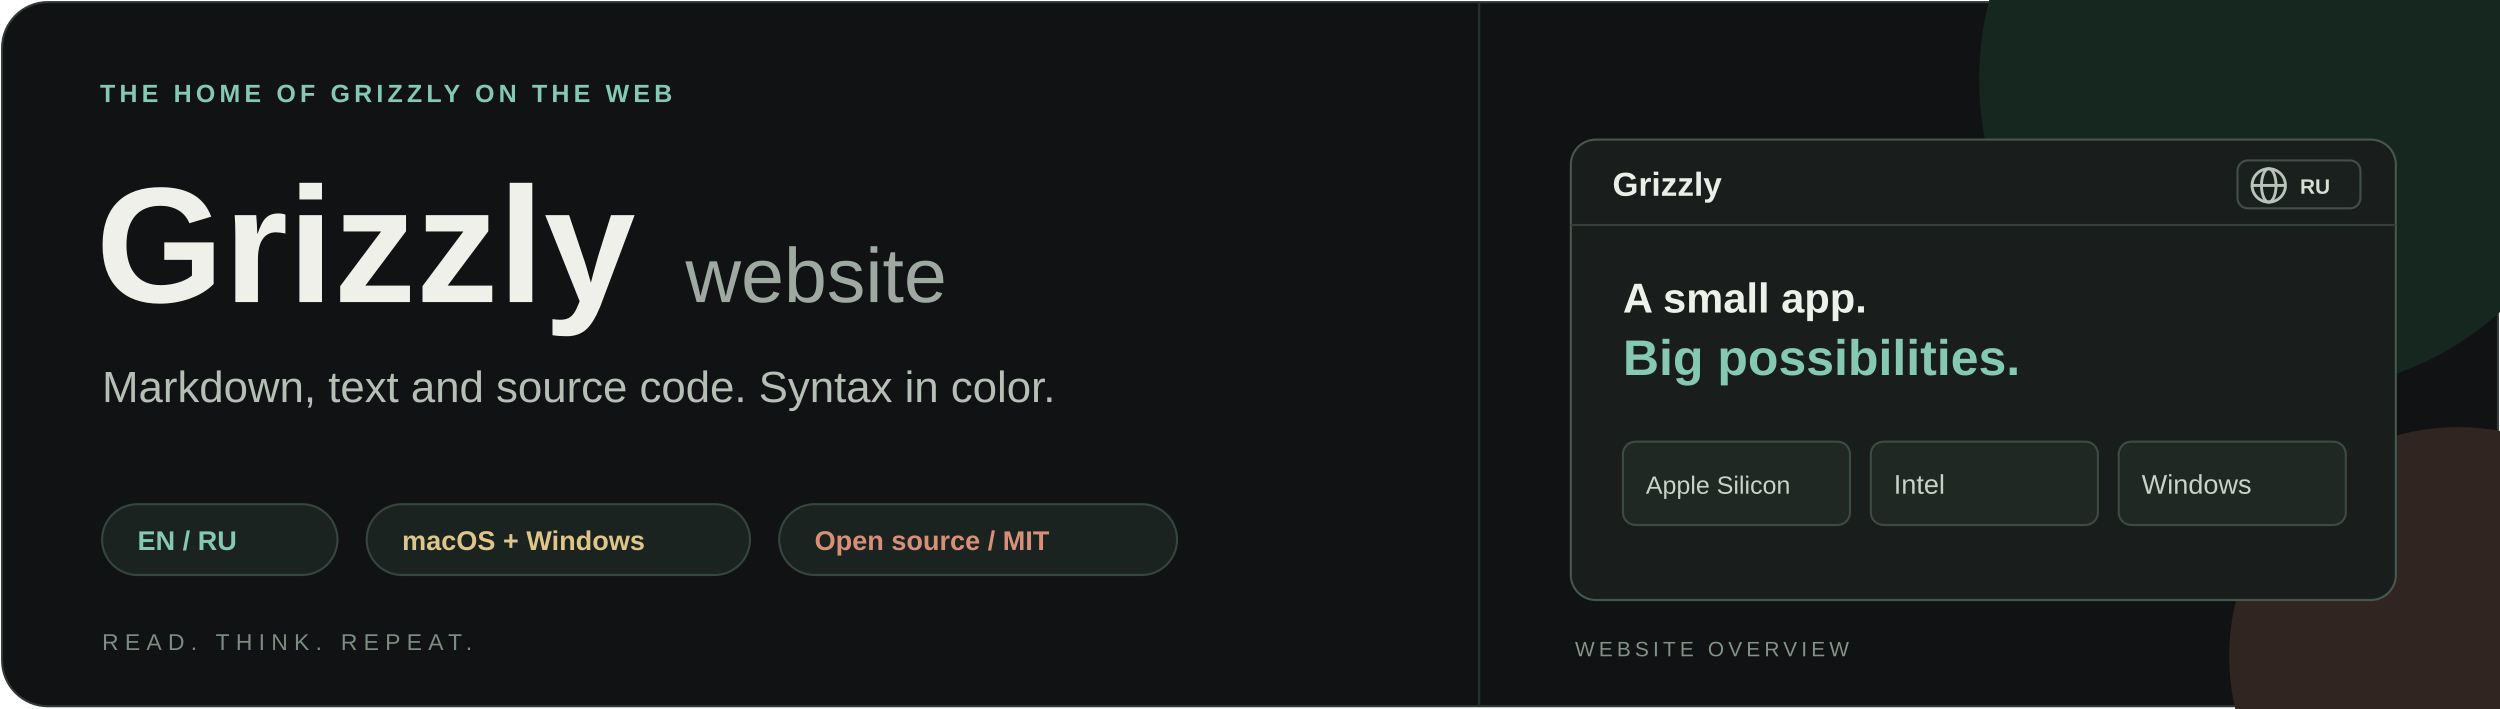
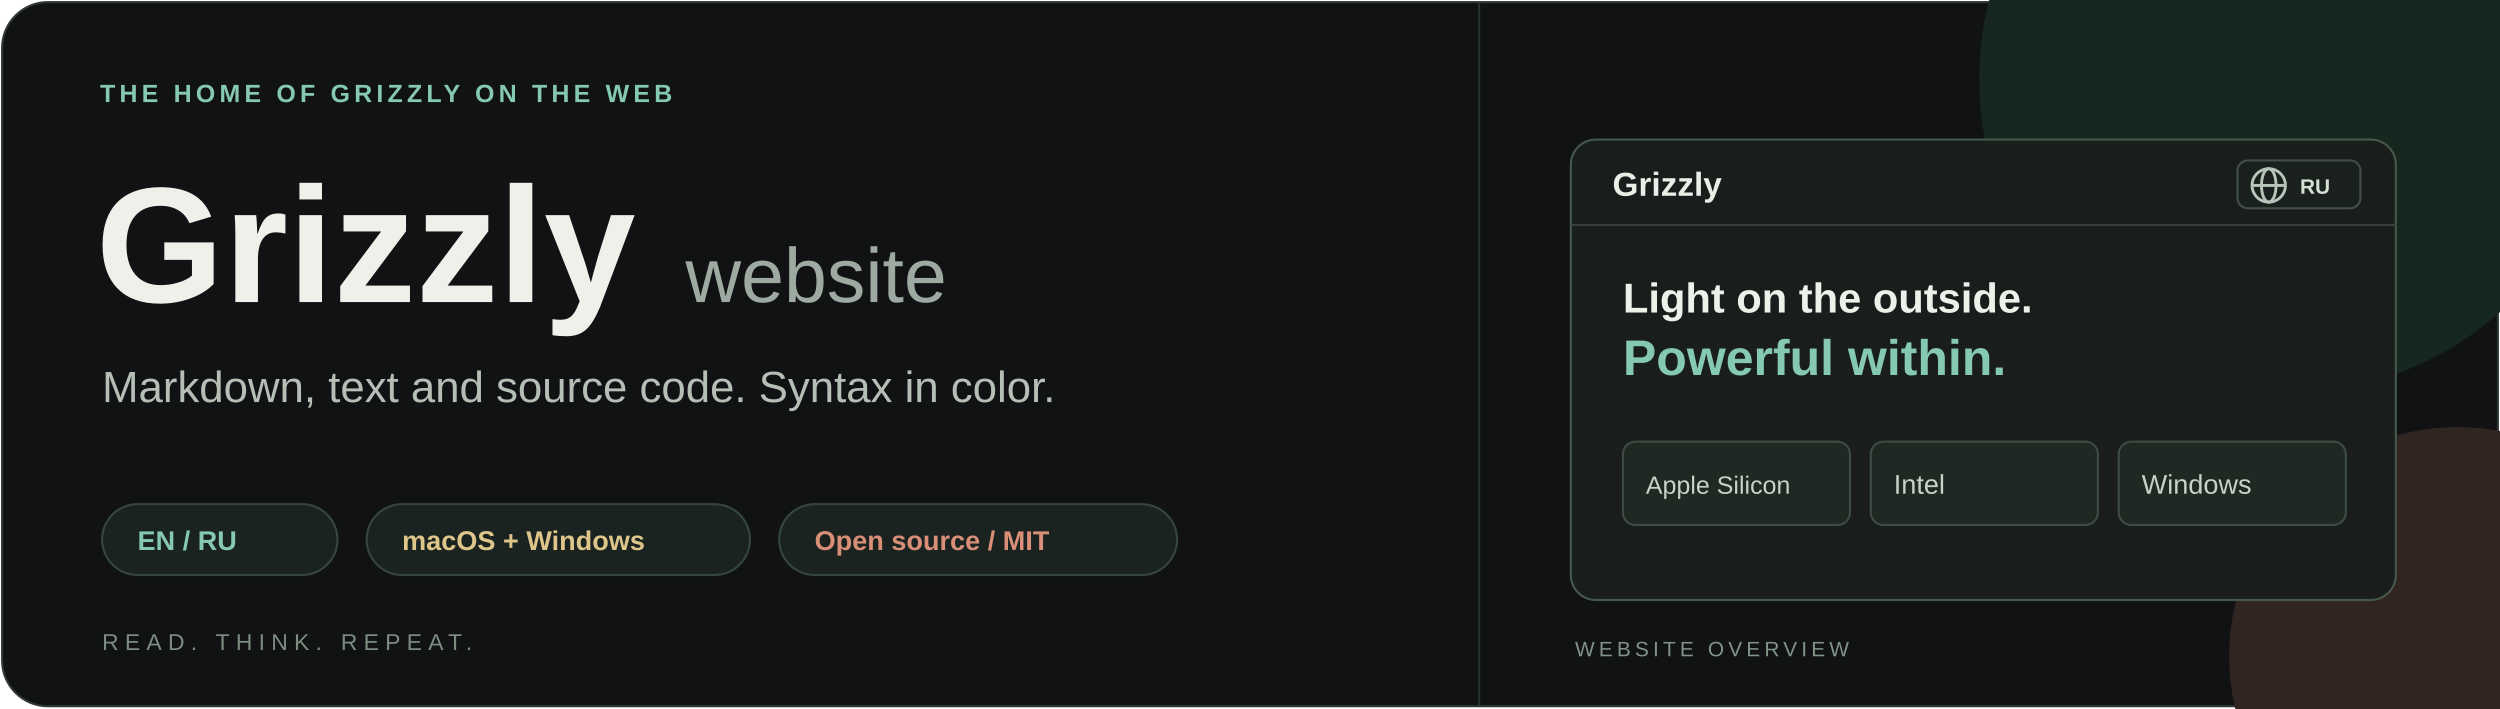
<svg xmlns="http://www.w3.org/2000/svg" width="1200" height="340" viewBox="0 0 1200 340" role="img" aria-labelledby="title desc">
  <rect x="1" y="1" width="1198" height="338" rx="22" fill="#101213" stroke="#303933" />
  <g font-family="Arial, Helvetica, sans-serif">
    <path d="M710 1v338" stroke="#28322d" />
    <circle cx="1100" cy="38" r="150" fill="#16271f" />
    <circle cx="1180" cy="315" r="110" fill="#302520" />
    <text x="48" y="49" font-size="12" fill="#86c9b2" font-weight="600" letter-spacing="2">THE HOME OF GRIZZLY ON THE WEB</text>
    <text x="46" y="145" font-size="79" fill="#eef0e9" font-weight="700">Grizzly</text>
    <text x="329" y="145" font-size="37" fill="#9eaaa1" font-weight="400">website</text>
    <text x="49" y="193" font-size="21" fill="#b5bfb6" font-weight="400">Markdown, text and source code. Syntax in color.</text>
    <rect x="49" y="242" width="113" height="34" rx="17" fill="#1a2320" stroke="#35463d" />
    <text x="66" y="264" font-size="13" fill="#86c9b2" font-weight="600">EN / RU</text>
    <rect x="176" y="242" width="184" height="34" rx="17" fill="#1a2320" stroke="#35463d" />
    <text x="193" y="264" font-size="13" fill="#dec58a" font-weight="600">macOS + Windows</text>
    <rect x="374" y="242" width="191" height="34" rx="17" fill="#1a2320" stroke="#35463d" />
    <text x="391" y="264" font-size="13" fill="#d98f77" font-weight="600">Open source / MIT</text>
    <text x="49" y="312" font-size="11" fill="#7c8c81" font-weight="400" letter-spacing="3">READ. THINK. REPEAT.</text>
    <rect x="754" y="67" width="396" height="221" rx="12" fill="#191e1c" stroke="#46584c" />
    <path d="M754 108h396" stroke="#354039" />
    <text x="774" y="94" font-size="16" fill="#e9efe6" font-weight="700">Grizzly</text>
    <rect x="1074" y="77" width="59" height="23" rx="5" fill="#1a201d" stroke="#425048" />
    <g transform="translate(1080 80)" fill="none" stroke="#b6c4b9" stroke-width="1.4">
      <circle cx="9" cy="9" r="8" />
      <ellipse cx="9" cy="9" rx="3.5" ry="8" />
      <path d="M1 9h16" />
    </g>
    <text x="1104" y="93" font-size="10" fill="#d6dfd4" font-weight="600">RU</text>
-     <text x="779" y="150" font-size="20" fill="#edf1e9" font-weight="600">A small app.</text>
-     <text x="779" y="180" font-size="24" fill="#86c9b2" font-weight="600">Big possibilities.</text>
+     <text x="779" y="150" font-size="20" fill="#edf1e9" font-weight="600">Light on the outside.</text>
+     <text x="779" y="180" font-size="24" fill="#86c9b2" font-weight="600">Powerful within.</text>
    <rect x="779" y="212" width="109" height="40" rx="6" fill="#202823" stroke="#3e4b42" />
    <text x="790" y="237" font-size="12" fill="#c7d3c6" font-weight="500">Apple Silicon</text>
    <rect x="898" y="212" width="109" height="40" rx="6" fill="#202823" stroke="#3e4b42" />
    <text x="909" y="237" font-size="13" fill="#c7d3c6" font-weight="500">Intel</text>
    <rect x="1017" y="212" width="109" height="40" rx="6" fill="#202823" stroke="#3e4b42" />
    <text x="1028" y="237" font-size="13" fill="#c7d3c6" font-weight="500">Windows</text>
    <text x="756" y="315" font-size="10" fill="#829487" font-weight="400" letter-spacing="2">WEBSITE OVERVIEW</text>
  </g>
</svg>
